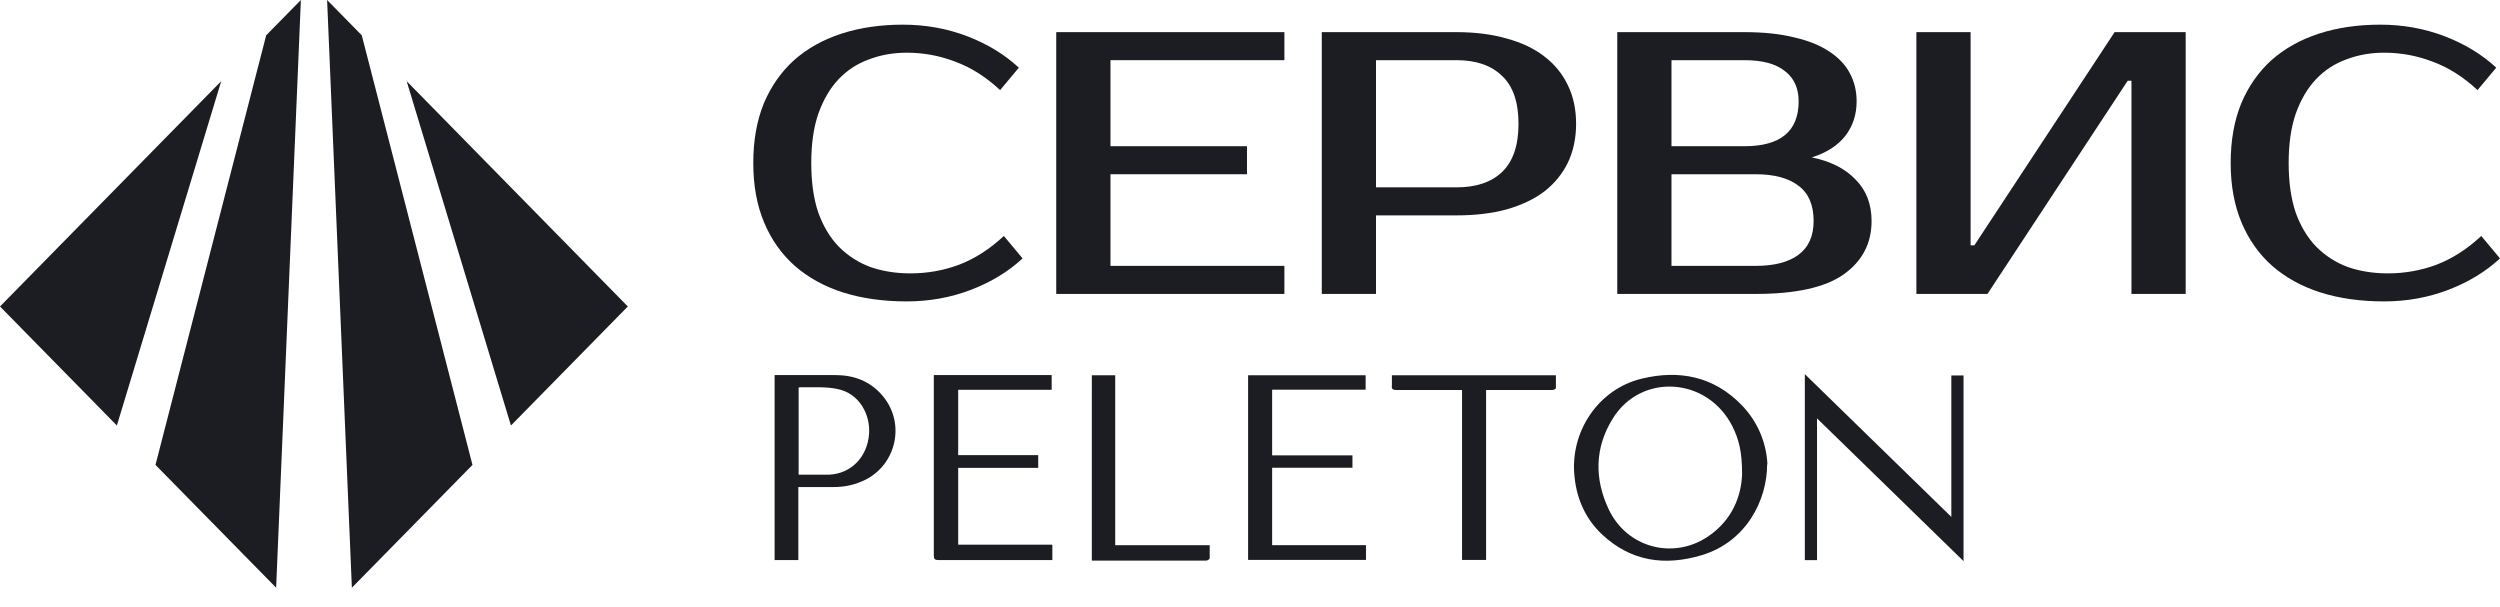
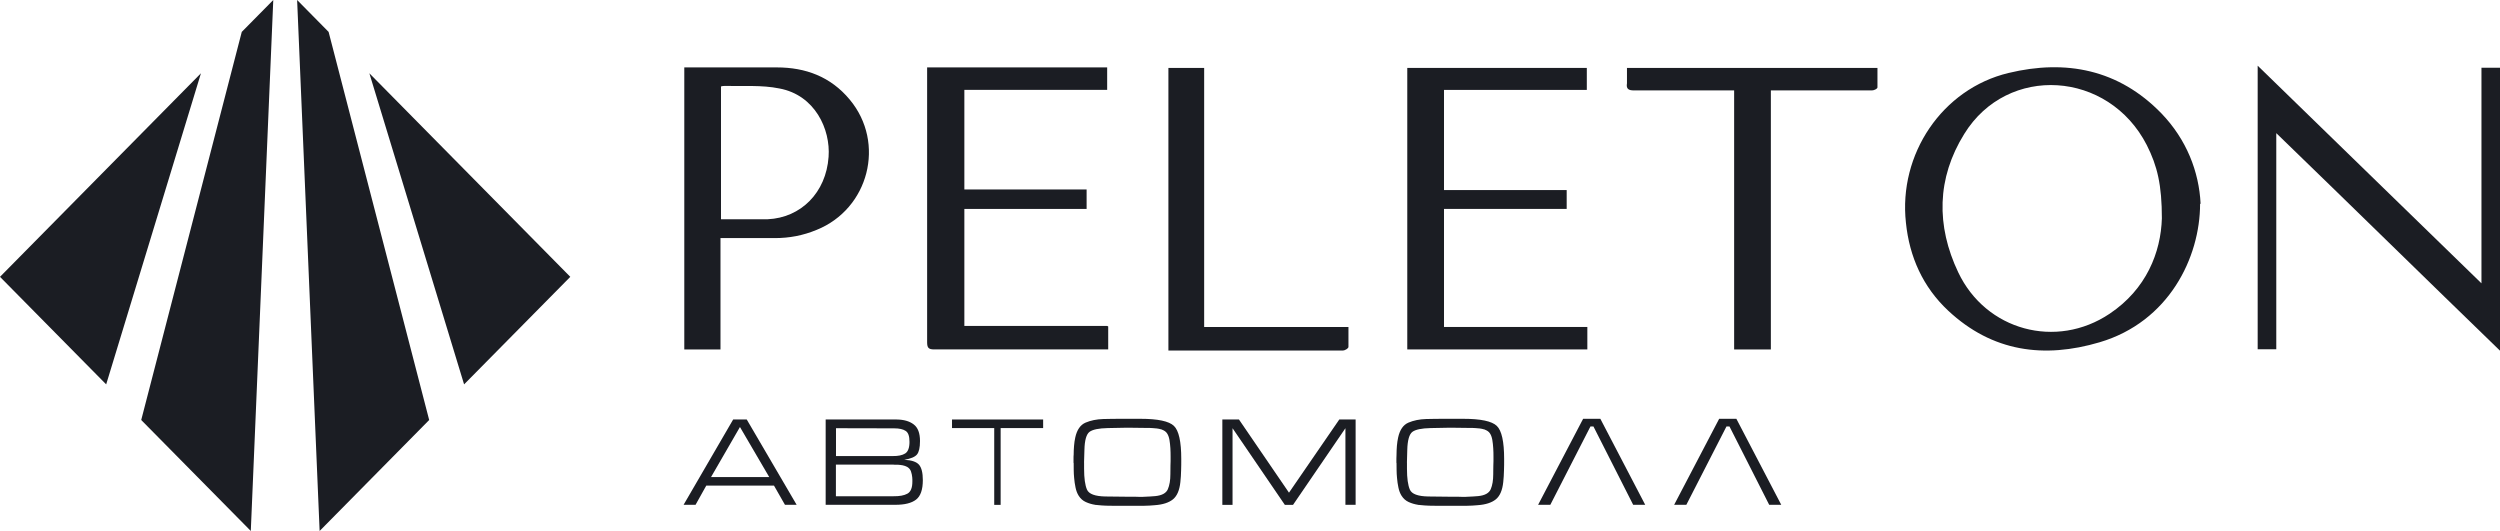
- <svg xmlns="http://www.w3.org/2000/svg" width="103" height="25" viewBox="0 0 103 25" fill="none">
-   <path d="M9.114 3.344L4.815 17.531L0 12.627L9.114 3.344Z" fill="#1B1D23" />
-   <path d="M12.396 0L11.377 24.214L6.406 19.154L10.967 1.455L12.396 0Z" fill="#1B1D23" />
-   <path d="M16.754 3.344L21.051 17.531L25.866 12.627L16.754 3.344Z" fill="#1B1D23" />
-   <path d="M13.477 0L14.497 24.214L19.466 19.154L14.905 1.455L13.477 0Z" fill="#1B1D23" />
-   <path d="M37.507 11.263C38.206 11.263 38.873 11.145 39.51 10.908C40.157 10.662 40.774 10.266 41.359 9.722L42.13 10.646C41.544 11.191 40.835 11.622 40.003 11.941C39.171 12.259 38.288 12.418 37.353 12.418C36.387 12.418 35.514 12.295 34.733 12.049C33.963 11.802 33.3 11.437 32.746 10.954C32.201 10.472 31.78 9.876 31.482 9.167C31.184 8.458 31.035 7.642 31.035 6.717C31.035 5.792 31.179 4.976 31.467 4.267C31.765 3.558 32.181 2.962 32.715 2.479C33.259 1.997 33.911 1.632 34.672 1.385C35.432 1.139 36.274 1.016 37.199 1.016C38.134 1.016 39.017 1.175 39.849 1.493C40.681 1.812 41.39 2.243 41.976 2.788L41.205 3.712C40.62 3.168 40.003 2.777 39.356 2.541C38.719 2.295 38.051 2.171 37.353 2.171C36.798 2.171 36.279 2.264 35.797 2.449C35.314 2.623 34.898 2.896 34.548 3.265C34.199 3.635 33.922 4.108 33.716 4.683C33.521 5.248 33.424 5.926 33.424 6.717C33.424 7.508 33.521 8.191 33.716 8.766C33.922 9.331 34.204 9.799 34.564 10.169C34.934 10.539 35.365 10.816 35.858 11.001C36.362 11.175 36.911 11.263 37.507 11.263Z" fill="#1B1D23" />
-   <path d="M45.752 2.479V6.024H51.376V7.179H45.752V10.954H52.917V12.11H43.517V1.324H52.917V2.479H45.752Z" fill="#1B1D23" />
-   <path d="M60.004 1.324C60.775 1.324 61.463 1.411 62.069 1.586C62.685 1.75 63.204 1.997 63.626 2.325C64.047 2.644 64.37 3.039 64.596 3.512C64.822 3.974 64.935 4.503 64.935 5.099C64.935 5.695 64.822 6.229 64.596 6.702C64.37 7.164 64.047 7.559 63.626 7.888C63.204 8.207 62.685 8.453 62.069 8.628C61.463 8.792 60.775 8.874 60.004 8.874H56.691V12.11H54.457V1.324H60.004ZM56.691 2.479V7.719H60.004C60.816 7.719 61.443 7.508 61.884 7.087C62.336 6.655 62.562 5.993 62.562 5.099C62.562 4.205 62.336 3.548 61.884 3.127C61.443 2.695 60.816 2.479 60.004 2.479H56.691Z" fill="#1B1D23" />
-   <path d="M66.631 1.324H71.87C72.661 1.324 73.344 1.396 73.919 1.54C74.505 1.673 74.988 1.868 75.368 2.125C75.748 2.372 76.031 2.67 76.215 3.019C76.4 3.368 76.493 3.753 76.493 4.175C76.493 4.719 76.339 5.191 76.031 5.592C75.722 5.993 75.26 6.291 74.644 6.486C75.414 6.64 76.015 6.943 76.447 7.395C76.888 7.837 77.109 8.407 77.109 9.105C77.109 10.03 76.724 10.764 75.953 11.309C75.193 11.843 73.986 12.11 72.332 12.11H66.631V1.324ZM68.865 7.179V10.954H72.332C73.103 10.954 73.693 10.8 74.104 10.492C74.515 10.184 74.721 9.722 74.721 9.105C74.721 8.448 74.515 7.965 74.104 7.657C73.693 7.339 73.103 7.179 72.332 7.179H68.865ZM71.87 6.024C73.359 6.024 74.104 5.407 74.104 4.175C74.104 3.63 73.914 3.214 73.534 2.926C73.164 2.628 72.61 2.479 71.87 2.479H68.865V6.024H71.87Z" fill="#1B1D23" />
-   <path d="M87.816 12.11V3.327H87.661L81.883 12.11H78.955V1.324H81.189V10.107H81.344L87.122 1.324H90.05V12.11H87.816Z" fill="#1B1D23" />
-   <path d="M98.376 11.263C99.075 11.263 99.742 11.145 100.379 10.908C101.027 10.662 101.643 10.266 102.228 9.722L102.999 10.646C102.413 11.191 101.705 11.622 100.872 11.941C100.04 12.259 99.157 12.418 98.222 12.418C97.256 12.418 96.383 12.295 95.603 12.049C94.832 11.802 94.169 11.437 93.615 10.954C93.07 10.472 92.649 9.876 92.351 9.167C92.053 8.458 91.904 7.642 91.904 6.717C91.904 5.792 92.048 4.976 92.336 4.267C92.634 3.558 93.05 2.962 93.584 2.479C94.128 1.997 94.781 1.632 95.541 1.385C96.301 1.139 97.143 1.016 98.068 1.016C99.003 1.016 99.886 1.175 100.718 1.493C101.55 1.812 102.259 2.243 102.845 2.788L102.074 3.712C101.489 3.168 100.872 2.777 100.225 2.541C99.588 2.295 98.921 2.171 98.222 2.171C97.667 2.171 97.148 2.264 96.666 2.449C96.183 2.623 95.767 2.896 95.418 3.265C95.068 3.635 94.791 4.108 94.585 4.683C94.39 5.248 94.293 5.926 94.293 6.717C94.293 7.508 94.39 8.191 94.585 8.766C94.791 9.331 95.073 9.799 95.433 10.169C95.803 10.539 96.234 10.816 96.727 11.001C97.231 11.175 97.78 11.263 98.376 11.263Z" fill="#1B1D23" />
-   <path d="M72.805 19.137C72.805 20.586 71.964 22.326 70.092 22.879C68.6 23.321 67.204 23.141 66.009 22.023C65.331 21.386 64.965 20.573 64.871 19.648C64.666 17.798 65.847 16.031 67.637 15.601C69.185 15.227 70.608 15.504 71.76 16.692C72.438 17.396 72.777 18.265 72.818 19.136H72.803L72.805 19.137ZM71.774 19.538C71.774 18.627 71.652 18.115 71.367 17.549C70.337 15.533 67.611 15.355 66.445 17.246C65.699 18.447 65.685 19.732 66.281 20.988C67.027 22.561 68.926 23.074 70.365 22.107C71.355 21.444 71.748 20.449 71.774 19.525V19.539V19.538Z" fill="#1B1D23" />
-   <path d="M74.861 17.237V23.078H74.359V15.414C76.38 17.388 78.375 19.323 80.395 21.296V15.469H80.898V23.119C78.877 21.157 76.896 19.21 74.861 17.237Z" fill="#1B1D23" />
-   <path d="M43.357 22.453V23.074H38.663C38.514 23.074 38.473 23.034 38.473 22.881V15.453H43.329V16.06H39.477V18.752H42.774V19.277H39.477V22.439H43.329L43.357 22.453Z" fill="#1B1D23" />
-   <path d="M32.891 20.066V23.076H31.914V15.453H34.409C35.182 15.453 35.86 15.701 36.376 16.322C37.353 17.496 36.891 19.277 35.481 19.844C35.115 19.997 34.748 20.066 34.355 20.066H32.889H32.891ZM32.891 19.556H34.165C35.059 19.515 35.737 18.838 35.806 17.872C35.862 17.126 35.44 16.201 34.477 16.022C34.001 15.924 33.501 15.966 33.026 15.954C32.985 15.954 32.946 15.954 32.904 15.968V19.558H32.891V19.556Z" fill="#1B1D23" />
-   <path d="M52.412 22.461H56.278V23.068H51.422V15.461H56.264V16.055H52.412V18.761H55.721V19.271H52.412V22.46V22.461Z" fill="#1B1D23" />
-   <path d="M57.333 15.461H64.103V15.986C64.103 16.027 64.008 16.069 63.953 16.069H61.227V23.069H60.236V16.069H57.537C57.387 16.069 57.321 16.028 57.346 15.876V15.461H57.332H57.333Z" fill="#1B1D23" />
-   <path d="M44.97 15.461H45.947V22.461H49.839V23C49.839 23.041 49.745 23.098 49.69 23.098H44.983V15.461H44.969H44.97Z" fill="#1B1D23" />
+ <svg xmlns="http://www.w3.org/2000/svg" width="113" height="24" viewBox="0 0 113 24" fill="none">
+   <path d="M9.083 3.312L4.799 17.374L0 12.513L9.083 3.312Z" fill="#1B1D23" />
+   <path d="M12.352 0L11.336 24L6.383 18.984L10.928 1.442L12.352 0Z" fill="#1B1D23" />
+   <path d="M16.695 3.312L20.977 17.374L25.777 12.513L16.695 3.312Z" fill="#1B1D23" />
+   <path d="M13.43 0L14.447 24L19.399 18.984L14.853 1.442L13.43 0Z" fill="#1B1D23" />
+   <path d="M99.444 9.213C99.444 11.637 98.034 14.547 94.898 15.472C92.397 16.211 90.058 15.911 88.056 14.04C86.92 12.976 86.306 11.616 86.148 10.068C85.805 6.974 87.784 4.019 90.784 3.299C93.377 2.674 95.763 3.136 97.694 5.123C98.829 6.301 99.397 7.755 99.467 9.211H99.441L99.444 9.213ZM97.717 9.884C97.717 8.361 97.513 7.505 97.035 6.558C95.308 3.186 90.74 2.888 88.786 6.051C87.536 8.059 87.513 10.209 88.512 12.31C89.761 14.941 92.944 15.798 95.355 14.181C97.014 13.072 97.672 11.408 97.717 9.862V9.886V9.884Z" fill="#1B1D23" />
+   <path d="M102.888 6.018V15.787H102.047V2.969C105.433 6.271 108.776 9.506 112.162 12.806V3.061H113.004V15.855C109.617 12.575 106.298 9.318 102.888 6.018Z" fill="#1B1D23" />
+   <path d="M50.091 14.756V15.794H42.226C41.976 15.794 41.906 15.726 41.906 15.471V3.047H50.044V4.062H43.589V8.565H49.115V9.443H43.589V14.732H50.044L50.091 14.756Z" fill="#1B1D23" />
+   <path d="M32.566 10.762V15.796H30.93V3.047H35.111C36.407 3.047 37.543 3.462 38.407 4.501C40.044 6.464 39.27 9.443 36.908 10.392C36.293 10.646 35.679 10.762 35.021 10.762H32.564H32.566ZM32.566 9.91H34.701C36.201 9.841 37.337 8.709 37.452 7.092C37.545 5.846 36.838 4.297 35.225 3.998C34.428 3.835 33.588 3.906 32.793 3.884C32.724 3.884 32.659 3.884 32.589 3.908V9.912H32.566V9.91Z" fill="#1B1D23" />
+   <path d="M65.269 14.779H71.748V15.794H63.609V3.07H71.724V4.064H65.269V8.591H70.814V9.443H65.269V14.777V14.779Z" fill="#1B1D23" />
+   <path d="M73.518 3.07H84.861V3.948C84.861 4.017 84.704 4.087 84.611 4.087H80.043V15.796H78.383V4.087H73.859C73.608 4.087 73.497 4.019 73.539 3.764V3.07H73.516H73.518Z" fill="#1B1D23" />
+   <path d="M52.791 3.07H54.428V14.779H60.95V15.681C60.95 15.749 60.792 15.843 60.7 15.843H52.812V3.07H52.789H52.791Z" fill="#1B1D23" />
+   <path d="M34.985 21.95H31.923L31.439 22.817H30.898L33.139 18.961H33.753L36.008 22.817H35.48L34.985 21.95ZM34.769 21.563L33.446 19.301L32.139 21.563H34.769Z" fill="#1B1D23" />
+   <path d="M37.325 18.961H40.528C40.854 18.965 41.111 19.038 41.3 19.184C41.489 19.327 41.584 19.578 41.584 19.933C41.584 20.231 41.538 20.434 41.447 20.543C41.357 20.653 41.165 20.734 40.873 20.783C41.203 20.798 41.424 20.873 41.54 21.006C41.655 21.139 41.712 21.372 41.712 21.702C41.712 22.134 41.609 22.428 41.405 22.584C41.201 22.74 40.89 22.817 40.473 22.817H37.32V18.961H37.325ZM37.785 20.614H40.347C40.597 20.618 40.787 20.578 40.915 20.496C41.043 20.415 41.109 20.239 41.109 19.974C41.109 19.708 41.052 19.554 40.936 19.477C40.82 19.4 40.648 19.361 40.416 19.361L37.787 19.355V20.616L37.785 20.614ZM37.785 22.43H40.387C40.656 22.434 40.865 22.396 41.014 22.314C41.163 22.233 41.239 22.053 41.239 21.77V21.674C41.239 21.642 41.239 21.608 41.233 21.573C41.224 21.481 41.205 21.391 41.176 21.308C41.146 21.222 41.09 21.156 41.005 21.104C40.94 21.07 40.873 21.047 40.801 21.032C40.73 21.019 40.658 21.01 40.585 21.006H40.438L40.374 21H37.783V22.428L37.785 22.43Z" fill="#1B1D23" />
+   <path d="M45.229 19.349V22.82H44.939V19.349H43.031V18.961H47.15V19.349H45.229Z" fill="#1B1D23" />
+   <path d="M48.523 20.925V20.735C48.523 20.668 48.523 20.606 48.53 20.544C48.53 20.414 48.536 20.283 48.547 20.15C48.557 20.02 48.576 19.891 48.603 19.769C48.679 19.427 48.833 19.204 49.066 19.103C49.3 19.003 49.567 18.949 49.87 18.94C50.011 18.936 50.149 18.934 50.29 18.932C50.431 18.93 50.57 18.93 50.711 18.93H51.546C52.333 18.93 52.837 19.037 53.06 19.249C53.283 19.461 53.393 19.96 53.393 20.748C53.393 20.921 53.393 21.095 53.386 21.268C53.382 21.441 53.372 21.615 53.353 21.788C53.315 22.159 53.203 22.418 53.018 22.57C52.833 22.72 52.558 22.81 52.194 22.835C52.038 22.85 51.883 22.859 51.725 22.861C51.567 22.861 51.411 22.863 51.256 22.863H50.41C50.278 22.863 50.143 22.863 50.011 22.857C49.876 22.853 49.743 22.844 49.611 22.829C49.592 22.825 49.571 22.823 49.552 22.823C49.533 22.823 49.512 22.823 49.493 22.816C49.35 22.793 49.211 22.752 49.079 22.692C48.946 22.632 48.839 22.538 48.755 22.405C48.69 22.3 48.643 22.178 48.614 22.035C48.584 21.891 48.563 21.748 48.551 21.6C48.54 21.48 48.532 21.362 48.532 21.247C48.532 21.131 48.53 21.024 48.53 20.927V20.921L48.523 20.925ZM49.001 20.906V21.191C49.001 21.615 49.045 21.93 49.131 22.129C49.218 22.33 49.497 22.433 49.966 22.441L50.944 22.452H51.296C51.371 22.456 51.447 22.459 51.525 22.459C51.603 22.459 51.681 22.459 51.761 22.452C51.836 22.448 51.912 22.444 51.99 22.441C52.068 22.437 52.143 22.433 52.219 22.424C52.522 22.394 52.711 22.289 52.787 22.112C52.863 21.934 52.901 21.709 52.901 21.439C52.901 21.373 52.901 21.309 52.903 21.242C52.905 21.176 52.905 21.11 52.905 21.039C52.909 20.973 52.911 20.908 52.911 20.842V20.645C52.911 20.587 52.911 20.525 52.909 20.456C52.909 20.388 52.905 20.322 52.901 20.257C52.892 20.127 52.88 20 52.859 19.88C52.837 19.761 52.802 19.664 52.753 19.591C52.726 19.549 52.692 19.512 52.648 19.484C52.604 19.456 52.56 19.433 52.516 19.418C52.511 19.414 52.507 19.412 52.501 19.409C52.495 19.409 52.488 19.407 52.482 19.407C52.421 19.388 52.358 19.375 52.288 19.366C52.221 19.358 52.152 19.354 52.084 19.349C52.047 19.345 52.007 19.343 51.965 19.343H51.845L50.953 19.332L50.072 19.349C49.663 19.358 49.388 19.414 49.245 19.521C49.104 19.628 49.026 19.898 49.016 20.334L48.999 20.908L49.001 20.906Z" fill="#1B1D23" />
+   <path d="M60.813 19.355L58.445 22.82H58.075L55.711 19.355V22.82H55.25V18.961H56.001L58.262 22.269L60.536 18.961H61.274V22.817H60.813V19.355Z" fill="#1B1D23" />
+   <path d="M63.117 20.925V20.735C63.117 20.668 63.117 20.606 63.123 20.544C63.123 20.414 63.13 20.283 63.14 20.15C63.151 20.02 63.17 19.891 63.197 19.769C63.273 19.427 63.426 19.204 63.66 19.103C63.893 19.003 64.16 18.949 64.463 18.94C64.604 18.936 64.743 18.934 64.884 18.932C65.025 18.93 65.164 18.93 65.305 18.93H66.14C66.927 18.93 67.431 19.037 67.654 19.249C67.877 19.461 67.987 19.96 67.987 20.748C67.987 20.921 67.987 21.095 67.98 21.268C67.976 21.441 67.966 21.615 67.947 21.788C67.909 22.159 67.797 22.418 67.612 22.57C67.427 22.72 67.151 22.81 66.788 22.835C66.632 22.85 66.476 22.859 66.319 22.861C66.161 22.861 66.005 22.863 65.85 22.863H65.004C64.871 22.863 64.737 22.863 64.604 22.857C64.47 22.853 64.337 22.844 64.205 22.829C64.186 22.825 64.165 22.823 64.146 22.823C64.127 22.823 64.106 22.823 64.087 22.816C63.944 22.793 63.805 22.752 63.672 22.692C63.54 22.632 63.433 22.538 63.349 22.405C63.283 22.3 63.237 22.178 63.208 22.035C63.178 21.891 63.157 21.748 63.145 21.6C63.134 21.48 63.126 21.362 63.126 21.247C63.126 21.131 63.123 21.024 63.123 20.927V20.921L63.117 20.925ZM63.595 20.906V21.191C63.595 21.615 63.639 21.93 63.725 22.129C63.811 22.33 64.091 22.433 64.56 22.441L65.538 22.452H65.889C65.965 22.456 66.041 22.459 66.119 22.459C66.197 22.459 66.274 22.459 66.354 22.452C66.43 22.448 66.506 22.444 66.584 22.441C66.661 22.437 66.737 22.433 66.813 22.424C67.116 22.394 67.305 22.289 67.381 22.112C67.457 21.934 67.494 21.709 67.494 21.439C67.494 21.373 67.494 21.309 67.496 21.242C67.499 21.176 67.499 21.11 67.499 21.039C67.503 20.973 67.505 20.908 67.505 20.842V20.645C67.505 20.587 67.505 20.525 67.503 20.456C67.503 20.388 67.499 20.322 67.494 20.257C67.486 20.127 67.473 20 67.452 19.88C67.431 19.761 67.395 19.664 67.347 19.591C67.32 19.549 67.286 19.512 67.242 19.484C67.198 19.456 67.154 19.433 67.109 19.418C67.105 19.414 67.101 19.412 67.095 19.409C67.088 19.409 67.082 19.407 67.076 19.407C67.015 19.388 66.952 19.375 66.882 19.366C66.815 19.358 66.746 19.354 66.678 19.349C66.64 19.345 66.6 19.343 66.558 19.343H66.439L65.547 19.332L64.665 19.349C64.257 19.358 63.982 19.414 63.839 19.521C63.698 19.628 63.62 19.898 63.609 20.334L63.593 20.908L63.595 20.906Z" fill="#1B1D23" />
+   <path d="M73.819 22.816L72.024 19.277H71.888L70.075 22.816H69.523L71.557 18.93H72.336L74.363 22.816H73.819Z" fill="#1B1D23" />
+   <path d="M79.967 22.816L78.173 19.277H78.036L76.223 22.816H75.672L77.706 18.93H78.484L80.512 22.816H79.967Z" fill="#1B1D23" />
</svg>
